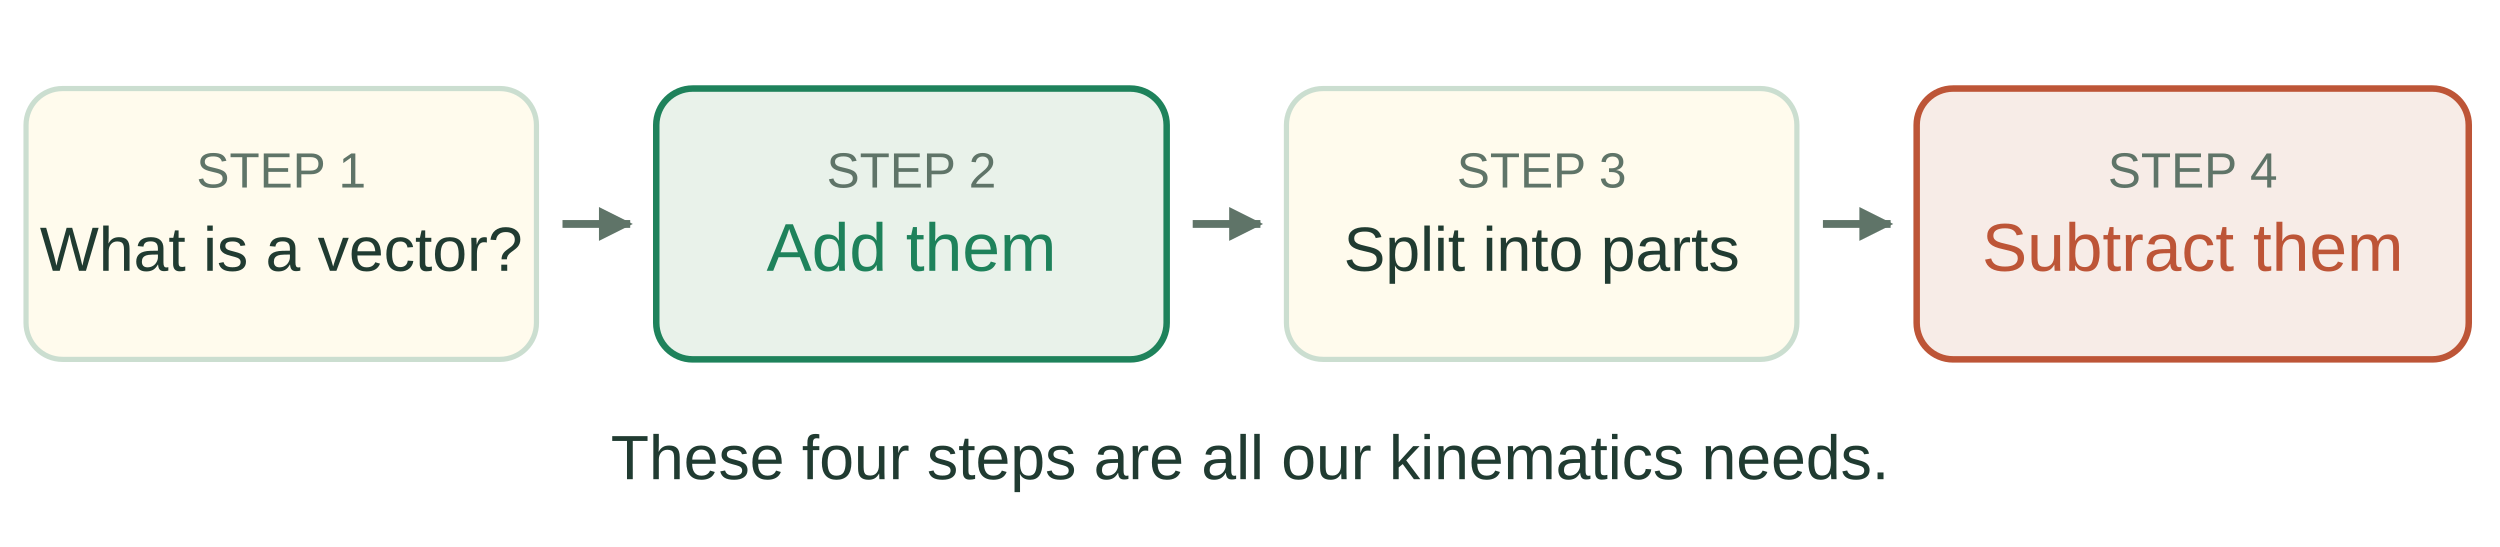
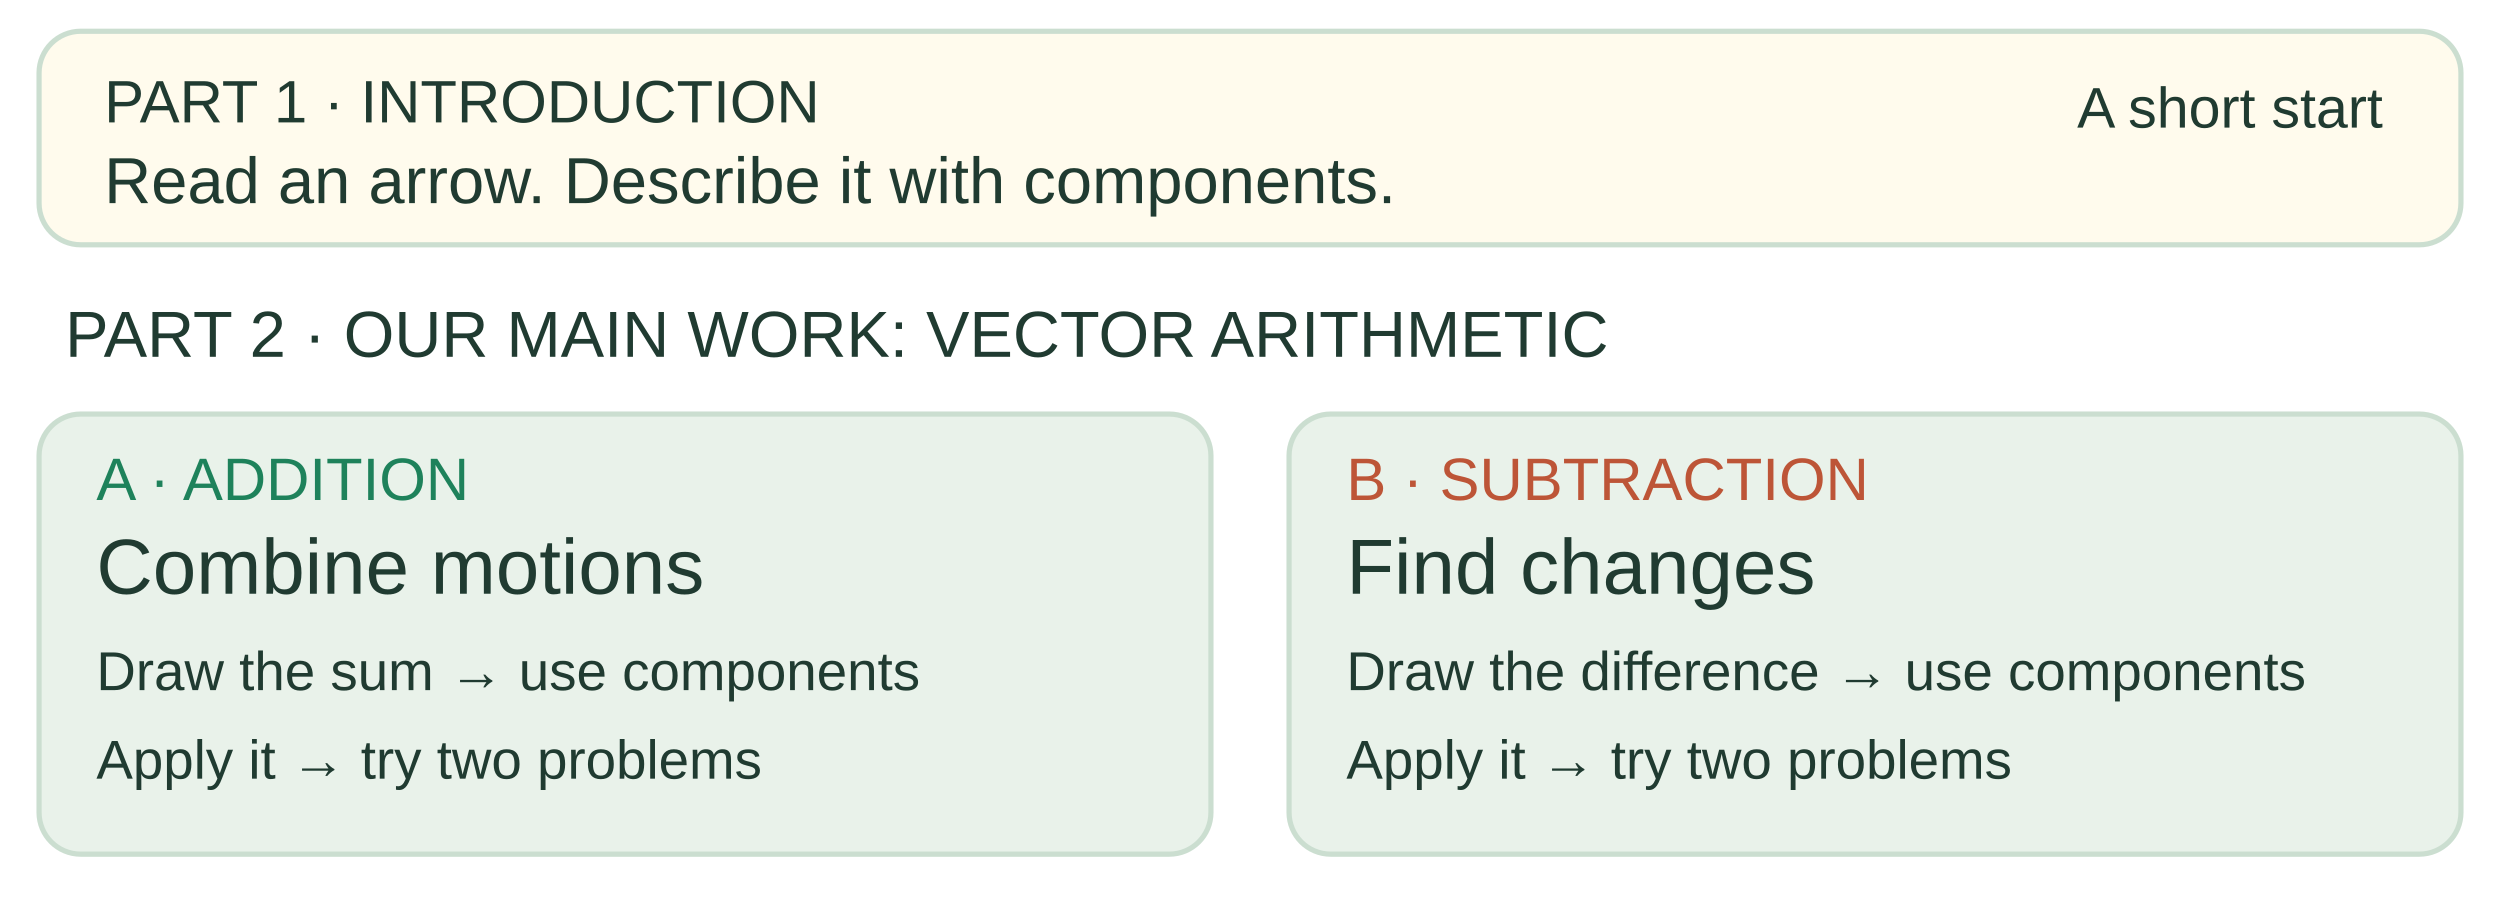
- <svg xmlns="http://www.w3.org/2000/svg" viewBox="0 0 960 210" role="img" aria-labelledby="title">
+ <svg xmlns="http://www.w3.org/2000/svg" viewBox="0 0 960 345" role="img" aria-labelledby="title">
  <defs>
-     <marker id="ma" markerWidth="15" markerHeight="15" refX="13" refY="7.5" orient="auto" markerUnits="userSpaceOnUse">
-       <path d="M1 1 L14 7.5 L1 14 Z" fill="#5f7468" />
+     <marker id="blue" markerWidth="14" markerHeight="14" refX="12" refY="7" orient="auto" markerUnits="userSpaceOnUse">
+       <path d="M1 1 L13 7 L1 13 Z" fill="#2879a0" />
+     </marker>
+     <marker id="green" markerWidth="14" markerHeight="14" refX="12" refY="7" orient="auto" markerUnits="userSpaceOnUse">
+       <path d="M1 1 L13 7 L1 13 Z" fill="#1e825b" />
+     </marker>
+     <marker id="coral" markerWidth="14" markerHeight="14" refX="12" refY="7" orient="auto" markerUnits="userSpaceOnUse">
+       <path d="M1 1 L13 7 L1 13 Z" fill="#bd5537" />
+     </marker>
+     <marker id="muted" markerWidth="14" markerHeight="14" refX="12" refY="7" orient="auto" markerUnits="userSpaceOnUse">
+       <path d="M1 1 L13 7 L1 13 Z" fill="#5f7468" />
    </marker>
  </defs>
-   <g font-family="Avenir Next, Segoe UI, Arial, sans-serif" font-weight="500">
-     <rect x="10" y="34" width="196" height="104" rx="14" fill="#fffbed" stroke="#cbded0" stroke-width="2" />
-     <text x="108" y="72" fill="#5f7468" font-size="19" text-anchor="middle">STEP 1</text>
-     <text x="108" y="104" fill="#203b31" font-size="24" text-anchor="middle">What is a vector?</text>
-     <line x1="216" y1="86" x2="242" y2="86" stroke="#5f7468" stroke-width="3" marker-end="url(#ma)" />
-     <rect x="252" y="34" width="196" height="104" rx="14" fill="#e9f2ea" stroke="#1e825b" stroke-width="2.5" />
-     <text x="350" y="72" fill="#5f7468" font-size="19" text-anchor="middle">STEP 2</text>
-     <text x="350" y="104" fill="#1e825b" font-size="26" text-anchor="middle">Add them</text>
-     <line x1="458" y1="86" x2="484" y2="86" stroke="#5f7468" stroke-width="3" marker-end="url(#ma)" />
-     <rect x="494" y="34" width="196" height="104" rx="14" fill="#fffbed" stroke="#cbded0" stroke-width="2" />
-     <text x="592" y="72" fill="#5f7468" font-size="19" text-anchor="middle">STEP 3</text>
-     <text x="592" y="104" fill="#203b31" font-size="24" text-anchor="middle">Split into parts</text>
-     <line x1="700" y1="86" x2="726" y2="86" stroke="#5f7468" stroke-width="3" marker-end="url(#ma)" />
-     <rect x="736" y="34" width="212" height="104" rx="14" fill="#f7ece7" stroke="#bd5537" stroke-width="2.5" />
-     <text x="842" y="72" fill="#5f7468" font-size="19" text-anchor="middle">STEP 4</text>
-     <text x="842" y="104" fill="#bd5537" font-size="26" text-anchor="middle">Subtract them</text>
-     <text x="480" y="184" fill="#203b31" font-size="24" text-anchor="middle">These four steps are all our kinematics needs.</text>
+   <g font-family="Avenir Next, Segoe UI, Arial, sans-serif" fill="#203b31">
+     <rect x="15" y="12" width="930" height="82" rx="16" fill="#fffbed" stroke="#cbded0" stroke-width="2" />
+     <text x="40" y="47" font-size="23" fill="#203b31" text-anchor="start">PART 1 · INTRODUCTION</text>
+     <text x="40" y="78" font-size="25" fill="#203b31" text-anchor="start">Read an arrow. Describe it with components.</text>
+     <text x="915" y="49" font-size="22" fill="#203b31" text-anchor="end">A short start</text>
+     <text x="25" y="137" font-size="25" fill="#203b31" text-anchor="start">PART 2 · OUR MAIN WORK: VECTOR ARITHMETIC</text>
+     <rect x="15" y="159" width="450" height="169" rx="16" fill="#e9f2ea" stroke="#cbded0" stroke-width="2" />
+     <text x="37" y="192" font-size="23" fill="#1e825b" text-anchor="start">A · ADDITION</text>
+     <text x="37" y="228" font-size="30" fill="#203b31" text-anchor="start">Combine motions</text>
+     <text x="37" y="265" font-size="21" fill="#203b31" text-anchor="start">Draw the sum → use components</text>
+     <text x="37" y="299" font-size="21" fill="#203b31" text-anchor="start">Apply it → try two problems</text>
+     <rect x="495" y="159" width="450" height="169" rx="16" fill="#e9f2ea" stroke="#cbded0" stroke-width="2" />
+     <text x="517" y="192" font-size="23" fill="#bd5537" text-anchor="start">B · SUBTRACTION</text>
+     <text x="517" y="228" font-size="30" fill="#203b31" text-anchor="start">Find changes</text>
+     <text x="517" y="265" font-size="21" fill="#203b31" text-anchor="start">Draw the difference → use components</text>
+     <text x="517" y="299" font-size="21" fill="#203b31" text-anchor="start">Apply it → try two problems</text>
  </g>
</svg>
